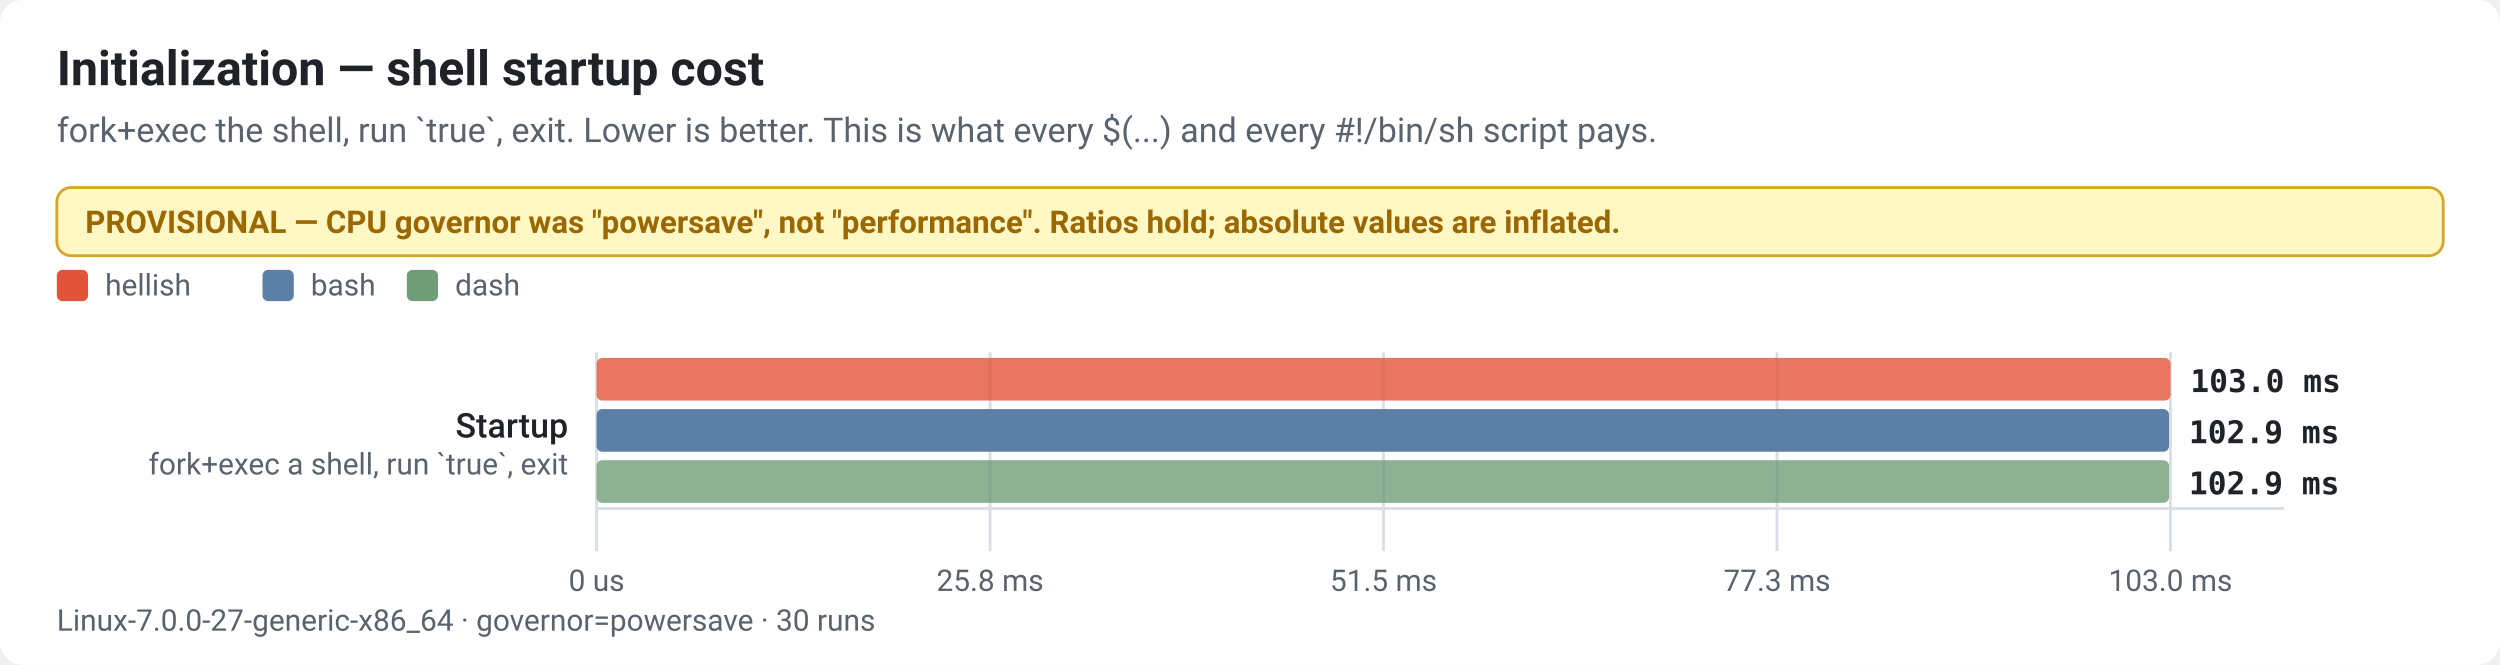
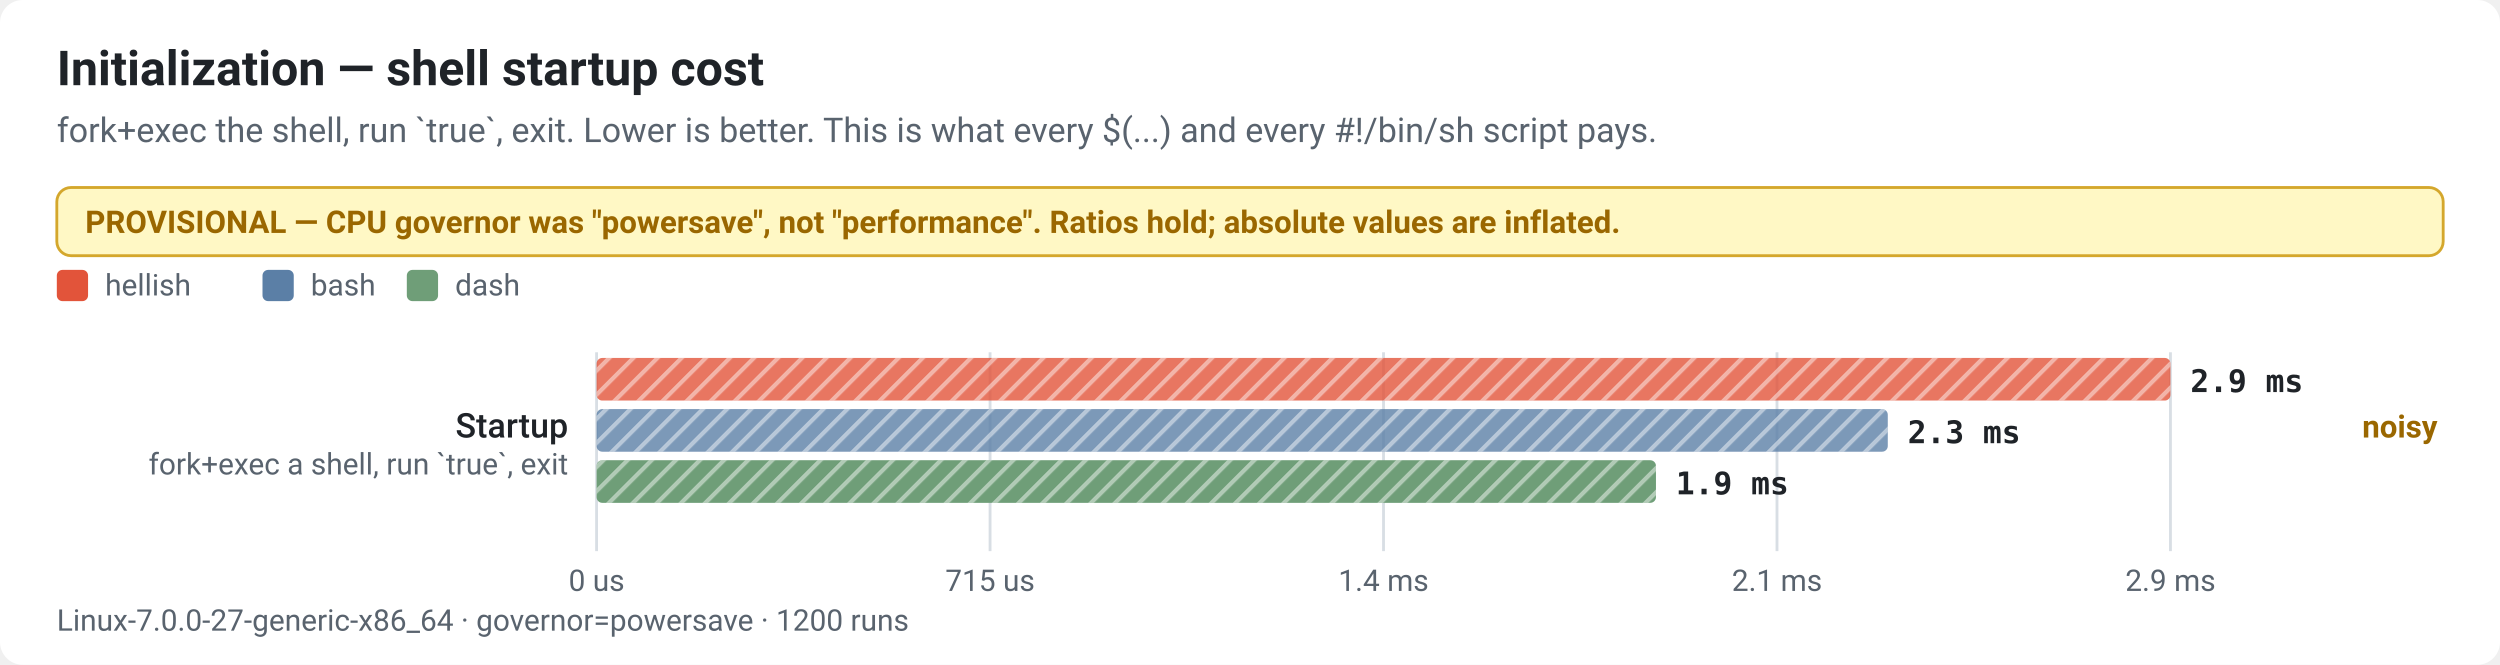
<svg xmlns="http://www.w3.org/2000/svg" width="880" height="234" viewBox="0 0 880 234" role="img" aria-label="Initialization — shell startup cost">
  <style>
  .bg{fill:#ffffff}
  .card{fill:#f6f8fa;stroke:#d0d7de}
  .title{fill:#1f2328;font:600 17px system-ui,-apple-system,Segoe UI,Roboto,sans-serif}
  .sub{fill:#59636e;font:400 12px system-ui,-apple-system,Segoe UI,Roboto,sans-serif}
  .lbl{fill:#1f2328;font:500 12px system-ui,-apple-system,Segoe UI,Roboto,sans-serif}
  .val{fill:#1f2328;font:600 11px ui-monospace,SFMono-Regular,Menlo,monospace}
  .muted{fill:#59636e;font:400 10.5px system-ui,-apple-system,Segoe UI,Roboto,sans-serif}
  .grid{stroke:#d8dee4;stroke-width:1}
  .axis{stroke:#8c959f;stroke-width:1}
  .warn{fill:#9a6700;font:600 11px system-ui,-apple-system,Segoe UI,Roboto,sans-serif}
  .warnbox{fill:#fff8c5;stroke:#d4a72c}
  .win{fill:#1a7f37;font:600 11px ui-monospace,SFMono-Regular,Menlo,monospace}
  .lose{fill:#cf222e;font:600 11px ui-monospace,SFMono-Regular,Menlo,monospace}
  .tie{fill:#59636e;font:600 11px ui-monospace,SFMono-Regular,Menlo,monospace}
  @media (prefers-color-scheme: dark){
    .bg{fill:#0d1117}
    .card{fill:#161b22;stroke:#30363d}
    .title{fill:#e6edf3}
    .sub{fill:#9198a1}
    .lbl{fill:#e6edf3}
    .val{fill:#e6edf3}
    .muted{fill:#9198a1}
    .grid{stroke:#30363d}
    .axis{stroke:#6e7681}
    .warn{fill:#d29922}
    .warnbox{fill:#282215;stroke:#9e6a03}
    .win{fill:#3fb950}
    .lose{fill:#f85149}
    .tie{fill:#9198a1}
  }
</style>
  <rect class="bg" width="880" height="234" rx="8" />
  <text class="title" x="20" y="30">Initialization — shell startup cost</text>
  <text class="sub" x="20" y="50">fork+exec the shell, run `true`, exit. Lower is better. This is what every $(...) and every #!/bin/sh script pays.</text>
  <defs>
    <pattern id="hatch" width="6" height="6" patternTransform="rotate(45)" patternUnits="userSpaceOnUse">
      <rect width="6" height="6" fill="#000" opacity="0.001" />
      <line x1="0" y1="0" x2="0" y2="6" stroke="#ffffff" stroke-opacity="0.45" stroke-width="3" />
    </pattern>
  </defs>
  <rect x="20.0" y="66.0" width="840.0" height="24.0" rx="5" class="warnbox" opacity="1.00" />
  <text class="warn" x="30.0" y="82.0" text-anchor="start">PROVISIONAL — CPU governor was "powersave", not "performance". Ratios hold; absolute values are inflated.</text>
  <rect x="20.0" y="95.0" width="11.0" height="11.0" rx="2" fill="#e2543a" opacity="1.00" />
  <text class="muted" x="37.0" y="104.0" text-anchor="start">hellish</text>
  <rect x="92.4" y="95.0" width="11.0" height="11.0" rx="2" fill="#5b7fa6" opacity="1.00" />
  <text class="muted" x="109.4" y="104.0" text-anchor="start">bash</text>
  <rect x="143.2" y="95.0" width="11.0" height="11.0" rx="2" fill="#6f9e78" opacity="1.00" />
  <text class="muted" x="160.2" y="104.0" text-anchor="start">dash</text>
  <line class="grid" x1="210.0" y1="124.0" x2="210.0" y2="194.0" />
  <text class="muted" x="210.0" y="208.0" text-anchor="middle">0 us</text>
  <line class="grid" x1="348.5" y1="124.0" x2="348.5" y2="194.0" />
-   <text class="muted" x="348.5" y="208.0" text-anchor="middle">25.8 ms</text>
+   <text class="muted" x="348.5" y="208.0" text-anchor="middle">715 us</text>
  <line class="grid" x1="487.0" y1="124.0" x2="487.0" y2="194.0" />
-   <text class="muted" x="487.0" y="208.0" text-anchor="middle">51.5 ms</text>
+   <text class="muted" x="487.0" y="208.0" text-anchor="middle">1.4 ms</text>
  <line class="grid" x1="625.5" y1="124.0" x2="625.5" y2="194.0" />
-   <text class="muted" x="625.5" y="208.0" text-anchor="middle">77.3 ms</text>
+   <text class="muted" x="625.5" y="208.0" text-anchor="middle">2.1 ms</text>
  <line class="grid" x1="764.0" y1="124.0" x2="764.0" y2="194.0" />
-   <text class="muted" x="764.0" y="208.0" text-anchor="middle">103.0 ms</text>
+   <text class="muted" x="764.0" y="208.0" text-anchor="middle">2.9 ms</text>
  <text class="lbl" x="200.0" y="154.0" text-anchor="end">Startup</text>
  <text class="muted" x="200.0" y="167.0" text-anchor="end">fork+exec a shell, run `true`, exit</text>
  <rect x="210.0" y="126.0" width="554.0" height="15.0" rx="2" fill="#e2543a" opacity="0.80" />
-   <text class="val" x="771.0" y="138.0" text-anchor="start">103.0 ms</text>
-   <rect x="210.0" y="144.0" width="553.5" height="15.0" rx="2" fill="#5b7fa6" opacity="1.00" />
-   <text class="val" x="770.5" y="156.0" text-anchor="start">102.9 ms</text>
-   <rect x="210.0" y="162.0" width="553.5" height="15.0" rx="2" fill="#6f9e78" opacity="0.80" />
-   <text class="val" x="770.5" y="174.0" text-anchor="start">102.9 ms</text>
-   <line class="grid" x1="210.0" y1="179.0" x2="804.0" y2="179.0" />
-   <line class="grid" x1="210.0" y1="0.0" x2="210.0" y2="0.0" />
-   <text class="muted" x="20.0" y="222.0" text-anchor="start">Linux-7.0.0-27-generic-x86_64  ·  governor=powersave  ·  30 runs</text>
+   <rect x="210.0" y="126.0" width="554.0" height="15.0" rx="2" fill="url(#hatch)" opacity="1.00" />
+   <text class="val" x="771.0" y="138.0" text-anchor="start">2.9 ms</text>
+   <rect x="210.0" y="144.0" width="454.5" height="15.0" rx="2" fill="#5b7fa6" opacity="0.80" />
+   <rect x="210.0" y="144.0" width="454.5" height="15.0" rx="2" fill="url(#hatch)" opacity="1.00" />
+   <text class="val" x="671.5" y="156.0" text-anchor="start">2.3 ms</text>
+   <rect x="210.0" y="162.0" width="372.9" height="15.0" rx="2" fill="#6f9e78" opacity="1.00" />
+   <rect x="210.0" y="162.0" width="372.9" height="15.0" rx="2" fill="url(#hatch)" opacity="1.00" />
+   <text class="val" x="589.9" y="174.0" text-anchor="start">1.9 ms</text>
+   <text class="warn" x="858.0" y="154.0" text-anchor="end">noisy</text>
+   <text class="muted" x="20.0" y="222.0" text-anchor="start">Linux-7.0.0-27-generic-x86_64  ·  governor=powersave  ·  1200 runs</text>
</svg>
